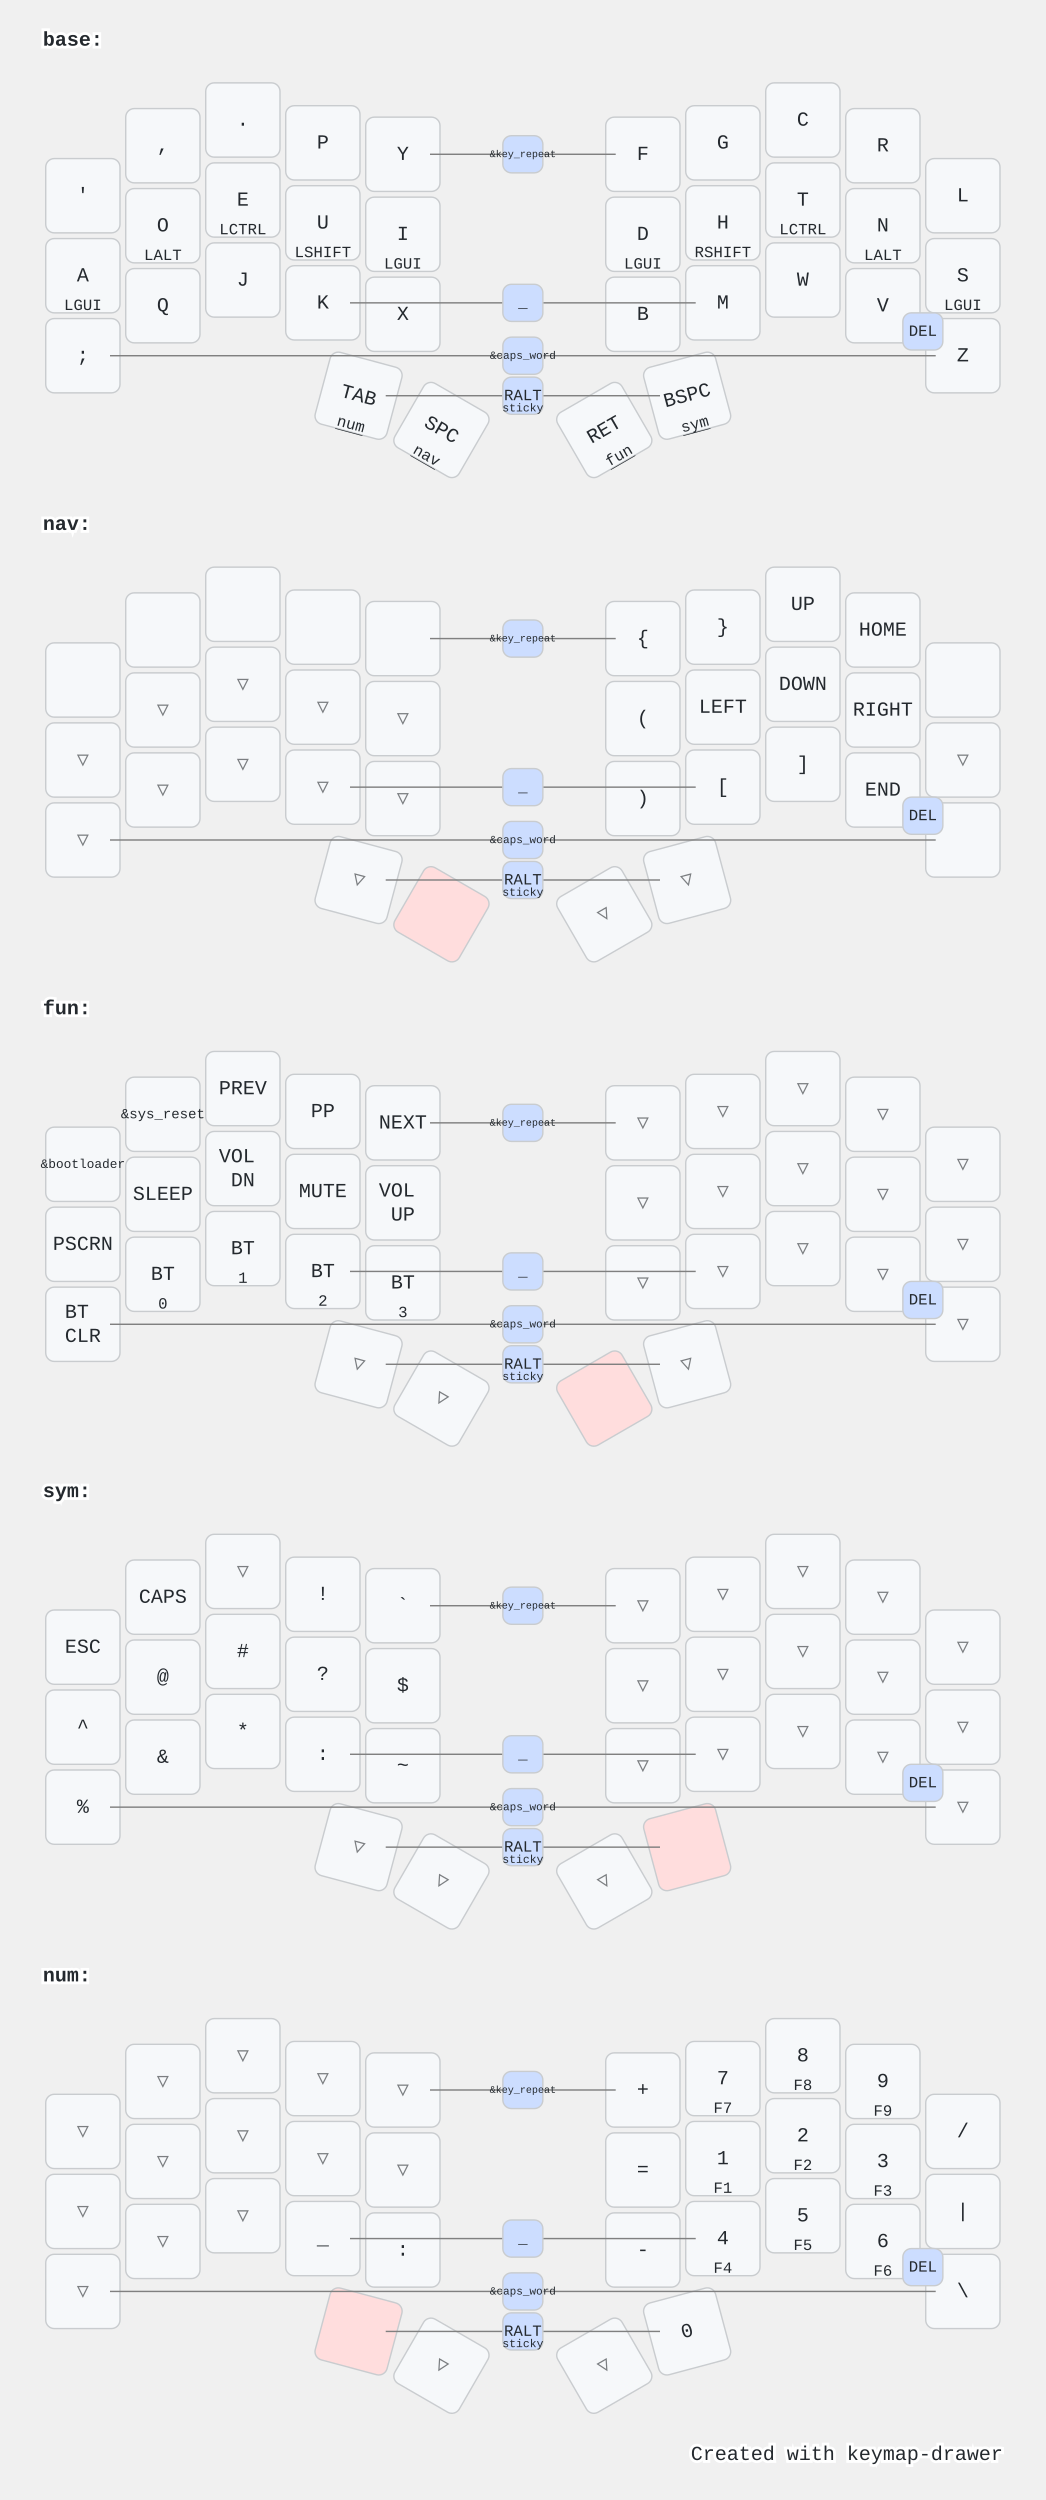
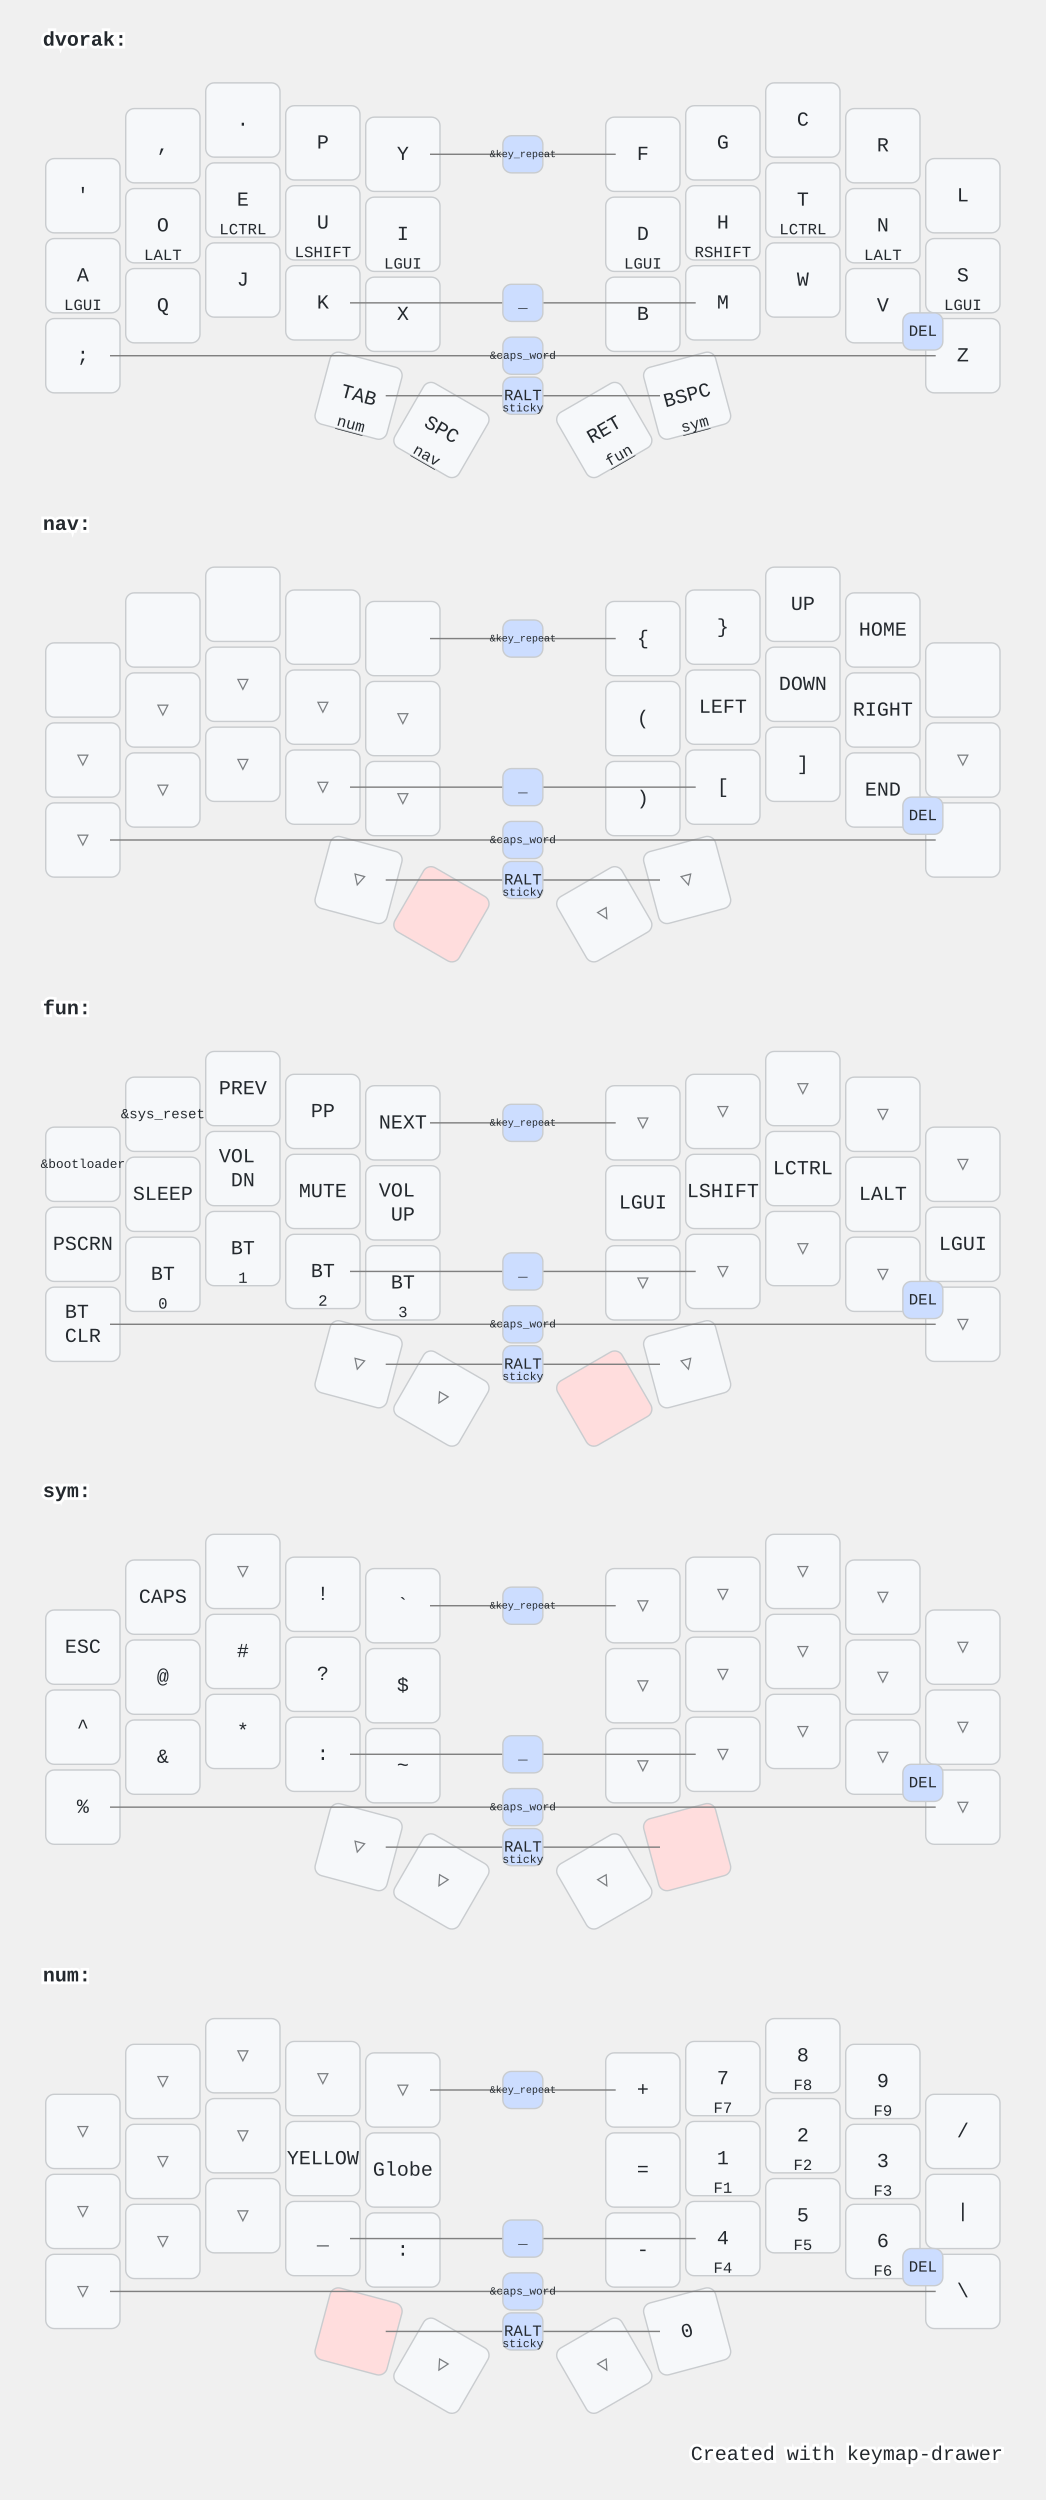
<svg xmlns="http://www.w3.org/2000/svg" width="732" height="1750" viewBox="0 0 732 1750" class="keymap">
  <style>/* inherit to force styles through use tags */
svg path {
    fill: inherit;
}

/* font and background color specifications */
svg.keymap {
    font-family: SFMono-Regular,Consolas,Liberation Mono,Menlo,monospace;
    font-size: 14px;
    font-kerning: normal;
    text-rendering: optimizeLegibility;
    fill: #24292e;
}

/* default key styling */
rect.key {
    fill: #f6f8fa;
}

rect.key, rect.combo {
    stroke: #c9cccf;
    stroke-width: 1;
}

/* default key side styling, only used is draw_key_sides is set */
rect.side {
    filter: brightness(90%);
}

/* color accent for combo boxes */
rect.combo, rect.combo-separate {
    fill: #cdf;
}

/* color accent for held keys */
rect.held, rect.combo.held {
    fill: #fdd;
}

/* color accent for ghost (optional) keys */
rect.ghost, rect.combo.ghost {
    stroke-dasharray: 4, 4;
    stroke-width: 2;
}

text {
    text-anchor: middle;
    dominant-baseline: middle;
}

/* styling for layer labels */
text.label {
    font-weight: bold;
    text-anchor: start;
    stroke: white;
    stroke-width: 4;
    paint-order: stroke;
}

/* styling for optional footer */
text.footer {
    text-anchor: end;
    dominant-baseline: auto;
    stroke: white;
    stroke-width: 4;
    paint-order: stroke;
}

- /* styling for combo tap, and key hold/shifted label text */
- text.combo, text.hold, text.shifted {
+ /* styling for combo tap, and key non-tap label text */
+ text.combo, text.hold, text.shifted, text.left, text.right {
    font-size: 11px;
}

text.hold {
    text-anchor: middle;
    dominant-baseline: auto;
}

text.shifted {
    text-anchor: middle;
    dominant-baseline: hanging;
}

+ text.left {
+     text-anchor: start;
+ }
+ 
+ text.right {
+     text-anchor: end;
+ }
+ 
text.layer-activator {
    text-decoration: underline;
}

/* styling for hold/shifted label text in combo box */
- text.combo.hold, text.combo.shifted {
+ text.combo.hold, text.combo.shifted, text.combo.left, text.combo.right {
    font-size: 8px;
}

/* lighter symbol for transparent keys */
text.trans {
    fill: #7b7e81;
}

/* styling for combo dendrons */
path.combo {
    stroke-width: 1;
    stroke: gray;
    fill: none;
}

/* Start Tabler Icons Cleanup */
/* cannot use height/width with glyphs */
.icon-tabler &gt; path {
    fill: inherit;
    stroke: inherit;
    stroke-width: 2;
}
/* hide tabler's default box */
.icon-tabler &gt; path[stroke="none"][fill="none"] {
    visibility: hidden;
}
/* End Tabler Icons Cleanup */

@media (prefers-color-scheme: dark) {
svg.keymap { fill: #d1d6db; }
rect.key { fill: #3f4750; }
rect.key, rect.combo { stroke: #60666c; }
rect.combo, rect.combo-separate { fill: #1f3d7a; }
rect.held, rect.combo.held { fill: #854747; }
text.label, text.footer { stroke: black; }
text.trans { fill: #7e8184; }
path.combo { stroke: #7f7f7f; }

}</style>
-   <g transform="translate(30, 0)" class="layer-base">
-     <text x="0" y="28" class="label" id="base">base:</text>
+   <g transform="translate(30, 0)" class="layer-dvorak">
+     <text x="0" y="28" class="label" id="dvorak">dvorak:</text>
    <g transform="translate(0, 56)">
      <g transform="translate(28, 81)" class="key keypos-0">
        <rect rx="6" ry="6" x="-26" y="-26" width="52" height="52" class="key" />
        <text x="0" y="0" class="key tap">'</text>
      </g>
      <g transform="translate(84, 46)" class="key keypos-1">
        <rect rx="6" ry="6" x="-26" y="-26" width="52" height="52" class="key" />
        <text x="0" y="0" class="key tap">,</text>
      </g>
      <g transform="translate(140, 28)" class="key keypos-2">
        <rect rx="6" ry="6" x="-26" y="-26" width="52" height="52" class="key" />
        <text x="0" y="0" class="key tap">.</text>
      </g>
      <g transform="translate(196, 44)" class="key keypos-3">
        <rect rx="6" ry="6" x="-26" y="-26" width="52" height="52" class="key" />
        <text x="0" y="0" class="key tap">P</text>
      </g>
      <g transform="translate(252, 52)" class="key keypos-4">
        <rect rx="6" ry="6" x="-26" y="-26" width="52" height="52" class="key" />
        <text x="0" y="0" class="key tap">Y</text>
      </g>
      <g transform="translate(420, 52)" class="key keypos-5">
        <rect rx="6" ry="6" x="-26" y="-26" width="52" height="52" class="key" />
        <text x="0" y="0" class="key tap">F</text>
      </g>
      <g transform="translate(476, 44)" class="key keypos-6">
        <rect rx="6" ry="6" x="-26" y="-26" width="52" height="52" class="key" />
        <text x="0" y="0" class="key tap">G</text>
      </g>
      <g transform="translate(532, 28)" class="key keypos-7">
        <rect rx="6" ry="6" x="-26" y="-26" width="52" height="52" class="key" />
        <text x="0" y="0" class="key tap">C</text>
      </g>
      <g transform="translate(588, 46)" class="key keypos-8">
        <rect rx="6" ry="6" x="-26" y="-26" width="52" height="52" class="key" />
        <text x="0" y="0" class="key tap">R</text>
      </g>
      <g transform="translate(644, 81)" class="key keypos-9">
        <rect rx="6" ry="6" x="-26" y="-26" width="52" height="52" class="key" />
        <text x="0" y="0" class="key tap">L</text>
      </g>
      <g transform="translate(28, 137)" class="key keypos-10">
        <rect rx="6" ry="6" x="-26" y="-26" width="52" height="52" class="key" />
        <text x="0" y="0" class="key tap">A</text>
        <text x="0" y="24" class="key hold">LGUI</text>
      </g>
      <g transform="translate(84, 102)" class="key keypos-11">
        <rect rx="6" ry="6" x="-26" y="-26" width="52" height="52" class="key" />
        <text x="0" y="0" class="key tap">O</text>
        <text x="0" y="24" class="key hold">LALT</text>
      </g>
      <g transform="translate(140, 84)" class="key keypos-12">
        <rect rx="6" ry="6" x="-26" y="-26" width="52" height="52" class="key" />
        <text x="0" y="0" class="key tap">E</text>
        <text x="0" y="24" class="key hold">LCTRL</text>
      </g>
      <g transform="translate(196, 100)" class="key keypos-13">
        <rect rx="6" ry="6" x="-26" y="-26" width="52" height="52" class="key" />
        <text x="0" y="0" class="key tap">U</text>
        <text x="0" y="24" class="key hold">LSHIFT</text>
      </g>
      <g transform="translate(252, 108)" class="key keypos-14">
        <rect rx="6" ry="6" x="-26" y="-26" width="52" height="52" class="key" />
        <text x="0" y="0" class="key tap">I</text>
        <text x="0" y="24" class="key hold">LGUI</text>
      </g>
      <g transform="translate(420, 108)" class="key keypos-15">
        <rect rx="6" ry="6" x="-26" y="-26" width="52" height="52" class="key" />
        <text x="0" y="0" class="key tap">D</text>
        <text x="0" y="24" class="key hold">LGUI</text>
      </g>
      <g transform="translate(476, 100)" class="key keypos-16">
        <rect rx="6" ry="6" x="-26" y="-26" width="52" height="52" class="key" />
        <text x="0" y="0" class="key tap">H</text>
        <text x="0" y="24" class="key hold">RSHIFT</text>
      </g>
      <g transform="translate(532, 84)" class="key keypos-17">
        <rect rx="6" ry="6" x="-26" y="-26" width="52" height="52" class="key" />
        <text x="0" y="0" class="key tap">T</text>
        <text x="0" y="24" class="key hold">LCTRL</text>
      </g>
      <g transform="translate(588, 102)" class="key keypos-18">
        <rect rx="6" ry="6" x="-26" y="-26" width="52" height="52" class="key" />
        <text x="0" y="0" class="key tap">N</text>
        <text x="0" y="24" class="key hold">LALT</text>
      </g>
      <g transform="translate(644, 137)" class="key keypos-19">
        <rect rx="6" ry="6" x="-26" y="-26" width="52" height="52" class="key" />
        <text x="0" y="0" class="key tap">S</text>
        <text x="0" y="24" class="key hold">LGUI</text>
      </g>
      <g transform="translate(28, 193)" class="key keypos-20">
        <rect rx="6" ry="6" x="-26" y="-26" width="52" height="52" class="key" />
        <text x="0" y="0" class="key tap">;</text>
      </g>
      <g transform="translate(84, 158)" class="key keypos-21">
        <rect rx="6" ry="6" x="-26" y="-26" width="52" height="52" class="key" />
        <text x="0" y="0" class="key tap">Q</text>
      </g>
      <g transform="translate(140, 140)" class="key keypos-22">
        <rect rx="6" ry="6" x="-26" y="-26" width="52" height="52" class="key" />
        <text x="0" y="0" class="key tap">J</text>
      </g>
      <g transform="translate(196, 156)" class="key keypos-23">
        <rect rx="6" ry="6" x="-26" y="-26" width="52" height="52" class="key" />
        <text x="0" y="0" class="key tap">K</text>
      </g>
      <g transform="translate(252, 164)" class="key keypos-24">
        <rect rx="6" ry="6" x="-26" y="-26" width="52" height="52" class="key" />
        <text x="0" y="0" class="key tap">X</text>
      </g>
      <g transform="translate(420, 164)" class="key keypos-25">
        <rect rx="6" ry="6" x="-26" y="-26" width="52" height="52" class="key" />
        <text x="0" y="0" class="key tap">B</text>
      </g>
      <g transform="translate(476, 156)" class="key keypos-26">
        <rect rx="6" ry="6" x="-26" y="-26" width="52" height="52" class="key" />
        <text x="0" y="0" class="key tap">M</text>
      </g>
      <g transform="translate(532, 140)" class="key keypos-27">
        <rect rx="6" ry="6" x="-26" y="-26" width="52" height="52" class="key" />
        <text x="0" y="0" class="key tap">W</text>
      </g>
      <g transform="translate(588, 158)" class="key keypos-28">
        <rect rx="6" ry="6" x="-26" y="-26" width="52" height="52" class="key" />
        <text x="0" y="0" class="key tap">V</text>
      </g>
      <g transform="translate(644, 193)" class="key keypos-29">
        <rect rx="6" ry="6" x="-26" y="-26" width="52" height="52" class="key" />
        <text x="0" y="0" class="key tap">Z</text>
      </g>
      <g transform="translate(221, 221) rotate(15.0)" class="key keypos-30">
        <rect rx="6" ry="6" x="-26" y="-26" width="52" height="52" class="key" />
        <text x="0" y="0" class="key tap">TAB</text>
        <a href="#num">
          <text x="0" y="24" class="key hold layer-activator">num</text>
        </a>
      </g>
      <g transform="translate(279, 245) rotate(30.0)" class="key keypos-31">
        <rect rx="6" ry="6" x="-26" y="-26" width="52" height="52" class="key" />
        <text x="0" y="0" class="key tap">SPC</text>
        <a href="#nav">
          <text x="0" y="24" class="key hold layer-activator">nav</text>
        </a>
      </g>
      <g transform="translate(393, 245) rotate(-30.0)" class="key keypos-32">
        <rect rx="6" ry="6" x="-26" y="-26" width="52" height="52" class="key" />
        <text x="0" y="0" class="key tap">RET</text>
        <a href="#fun">
          <text x="0" y="24" class="key hold layer-activator">fun</text>
        </a>
      </g>
      <g transform="translate(451, 221) rotate(-15.0)" class="key keypos-33">
        <rect rx="6" ry="6" x="-26" y="-26" width="52" height="52" class="key" />
        <text x="0" y="0" class="key tap">BSPC</text>
        <a href="#sym">
          <text x="0" y="24" class="key hold layer-activator">sym</text>
        </a>
      </g>
      <g class="combo combopos-0">
        <path d="M336,193 l-289,0" class="combo" />
        <path d="M336,193 l289,0" class="combo" />
        <rect rx="6" ry="6" x="322" y="180" width="28" height="26" class="combo" />
        <text x="336" y="193" class="combo tap">
          <tspan style="font-size: 70%">&amp;caps_word</tspan>
        </text>
      </g>
      <g class="combo combopos-1">
        <path d="M336,52 l-65,0" class="combo" />
        <path d="M336,52 l65,0" class="combo" />
        <rect rx="6" ry="6" x="322" y="39" width="28" height="26" class="combo" />
        <text x="336" y="52" class="combo tap">
          <tspan style="font-size: 64%">&amp;key_repeat</tspan>
        </text>
      </g>
      <g class="combo combopos-2">
        <path d="M336,156 l-121,0" class="combo" />
        <path d="M336,156 l121,0" class="combo" />
        <rect rx="6" ry="6" x="322" y="143" width="28" height="26" class="combo" />
        <text x="336" y="156" class="combo tap">_</text>
      </g>
      <g class="combo combopos-3">
        <path d="M336,221 l-96,0" class="combo" />
        <path d="M336,221 l96,0" class="combo" />
        <rect rx="6" ry="6" x="322" y="208" width="28" height="26" class="combo" />
        <text x="336" y="221" class="combo tap">RALT</text>
        <text x="336" y="232" class="combo hold">sticky</text>
      </g>
      <g class="combo combopos-4">
        <rect rx="6" ry="6" x="602" y="163" width="28" height="26" class="combo" />
        <text x="616" y="176" class="combo tap">DEL</text>
      </g>
    </g>
  </g>
  <g transform="translate(30, 339)" class="layer-nav">
    <text x="0" y="28" class="label" id="nav">nav:</text>
    <g transform="translate(0, 56)">
      <g transform="translate(28, 81)" class="key keypos-0">
        <rect rx="6" ry="6" x="-26" y="-26" width="52" height="52" class="key" />
      </g>
      <g transform="translate(84, 46)" class="key keypos-1">
        <rect rx="6" ry="6" x="-26" y="-26" width="52" height="52" class="key" />
      </g>
      <g transform="translate(140, 28)" class="key keypos-2">
        <rect rx="6" ry="6" x="-26" y="-26" width="52" height="52" class="key" />
      </g>
      <g transform="translate(196, 44)" class="key keypos-3">
        <rect rx="6" ry="6" x="-26" y="-26" width="52" height="52" class="key" />
      </g>
      <g transform="translate(252, 52)" class="key keypos-4">
        <rect rx="6" ry="6" x="-26" y="-26" width="52" height="52" class="key" />
      </g>
      <g transform="translate(420, 52)" class="key keypos-5">
        <rect rx="6" ry="6" x="-26" y="-26" width="52" height="52" class="key" />
        <text x="0" y="0" class="key tap">{</text>
      </g>
      <g transform="translate(476, 44)" class="key keypos-6">
        <rect rx="6" ry="6" x="-26" y="-26" width="52" height="52" class="key" />
        <text x="0" y="0" class="key tap">}</text>
      </g>
      <g transform="translate(532, 28)" class="key keypos-7">
        <rect rx="6" ry="6" x="-26" y="-26" width="52" height="52" class="key" />
        <text x="0" y="0" class="key tap">UP</text>
      </g>
      <g transform="translate(588, 46)" class="key keypos-8">
        <rect rx="6" ry="6" x="-26" y="-26" width="52" height="52" class="key" />
        <text x="0" y="0" class="key tap">HOME</text>
      </g>
      <g transform="translate(644, 81)" class="key keypos-9">
        <rect rx="6" ry="6" x="-26" y="-26" width="52" height="52" class="key" />
      </g>
      <g transform="translate(28, 137)" class="key trans keypos-10">
        <rect rx="6" ry="6" x="-26" y="-26" width="52" height="52" class="key trans" />
        <text x="0" y="0" class="key trans tap">▽</text>
      </g>
      <g transform="translate(84, 102)" class="key trans keypos-11">
        <rect rx="6" ry="6" x="-26" y="-26" width="52" height="52" class="key trans" />
        <text x="0" y="0" class="key trans tap">▽</text>
      </g>
      <g transform="translate(140, 84)" class="key trans keypos-12">
        <rect rx="6" ry="6" x="-26" y="-26" width="52" height="52" class="key trans" />
        <text x="0" y="0" class="key trans tap">▽</text>
      </g>
      <g transform="translate(196, 100)" class="key trans keypos-13">
        <rect rx="6" ry="6" x="-26" y="-26" width="52" height="52" class="key trans" />
        <text x="0" y="0" class="key trans tap">▽</text>
      </g>
      <g transform="translate(252, 108)" class="key trans keypos-14">
        <rect rx="6" ry="6" x="-26" y="-26" width="52" height="52" class="key trans" />
        <text x="0" y="0" class="key trans tap">▽</text>
      </g>
      <g transform="translate(420, 108)" class="key keypos-15">
        <rect rx="6" ry="6" x="-26" y="-26" width="52" height="52" class="key" />
        <text x="0" y="0" class="key tap">(</text>
      </g>
      <g transform="translate(476, 100)" class="key keypos-16">
        <rect rx="6" ry="6" x="-26" y="-26" width="52" height="52" class="key" />
        <text x="0" y="0" class="key tap">LEFT</text>
      </g>
      <g transform="translate(532, 84)" class="key keypos-17">
        <rect rx="6" ry="6" x="-26" y="-26" width="52" height="52" class="key" />
        <text x="0" y="0" class="key tap">DOWN</text>
      </g>
      <g transform="translate(588, 102)" class="key keypos-18">
        <rect rx="6" ry="6" x="-26" y="-26" width="52" height="52" class="key" />
        <text x="0" y="0" class="key tap">RIGHT</text>
      </g>
      <g transform="translate(644, 137)" class="key trans keypos-19">
        <rect rx="6" ry="6" x="-26" y="-26" width="52" height="52" class="key trans" />
        <text x="0" y="0" class="key trans tap">▽</text>
      </g>
      <g transform="translate(28, 193)" class="key trans keypos-20">
        <rect rx="6" ry="6" x="-26" y="-26" width="52" height="52" class="key trans" />
        <text x="0" y="0" class="key trans tap">▽</text>
      </g>
      <g transform="translate(84, 158)" class="key trans keypos-21">
        <rect rx="6" ry="6" x="-26" y="-26" width="52" height="52" class="key trans" />
        <text x="0" y="0" class="key trans tap">▽</text>
      </g>
      <g transform="translate(140, 140)" class="key trans keypos-22">
        <rect rx="6" ry="6" x="-26" y="-26" width="52" height="52" class="key trans" />
        <text x="0" y="0" class="key trans tap">▽</text>
      </g>
      <g transform="translate(196, 156)" class="key trans keypos-23">
        <rect rx="6" ry="6" x="-26" y="-26" width="52" height="52" class="key trans" />
        <text x="0" y="0" class="key trans tap">▽</text>
      </g>
      <g transform="translate(252, 164)" class="key trans keypos-24">
        <rect rx="6" ry="6" x="-26" y="-26" width="52" height="52" class="key trans" />
        <text x="0" y="0" class="key trans tap">▽</text>
      </g>
      <g transform="translate(420, 164)" class="key keypos-25">
        <rect rx="6" ry="6" x="-26" y="-26" width="52" height="52" class="key" />
        <text x="0" y="0" class="key tap">)</text>
      </g>
      <g transform="translate(476, 156)" class="key keypos-26">
        <rect rx="6" ry="6" x="-26" y="-26" width="52" height="52" class="key" />
        <text x="0" y="0" class="key tap">[</text>
      </g>
      <g transform="translate(532, 140)" class="key keypos-27">
        <rect rx="6" ry="6" x="-26" y="-26" width="52" height="52" class="key" />
        <text x="0" y="0" class="key tap">]</text>
      </g>
      <g transform="translate(588, 158)" class="key keypos-28">
        <rect rx="6" ry="6" x="-26" y="-26" width="52" height="52" class="key" />
        <text x="0" y="0" class="key tap">END</text>
      </g>
      <g transform="translate(644, 193)" class="key keypos-29">
        <rect rx="6" ry="6" x="-26" y="-26" width="52" height="52" class="key" />
      </g>
      <g transform="translate(221, 221) rotate(15.0)" class="key trans keypos-30">
        <rect rx="6" ry="6" x="-26" y="-26" width="52" height="52" class="key trans" />
        <text x="0" y="0" class="key trans tap">▽</text>
      </g>
      <g transform="translate(279, 245) rotate(30.0)" class="key held keypos-31">
        <rect rx="6" ry="6" x="-26" y="-26" width="52" height="52" class="key held" />
      </g>
      <g transform="translate(393, 245) rotate(-30.0)" class="key trans keypos-32">
        <rect rx="6" ry="6" x="-26" y="-26" width="52" height="52" class="key trans" />
        <text x="0" y="0" class="key trans tap">▽</text>
      </g>
      <g transform="translate(451, 221) rotate(-15.0)" class="key trans keypos-33">
        <rect rx="6" ry="6" x="-26" y="-26" width="52" height="52" class="key trans" />
        <text x="0" y="0" class="key trans tap">▽</text>
      </g>
      <g class="combo combopos-0">
        <path d="M336,193 l-289,0" class="combo" />
        <path d="M336,193 l289,0" class="combo" />
        <rect rx="6" ry="6" x="322" y="180" width="28" height="26" class="combo" />
        <text x="336" y="193" class="combo tap">
          <tspan style="font-size: 70%">&amp;caps_word</tspan>
        </text>
      </g>
      <g class="combo combopos-1">
        <path d="M336,52 l-65,0" class="combo" />
        <path d="M336,52 l65,0" class="combo" />
        <rect rx="6" ry="6" x="322" y="39" width="28" height="26" class="combo" />
        <text x="336" y="52" class="combo tap">
          <tspan style="font-size: 64%">&amp;key_repeat</tspan>
        </text>
      </g>
      <g class="combo combopos-2">
        <path d="M336,156 l-121,0" class="combo" />
        <path d="M336,156 l121,0" class="combo" />
        <rect rx="6" ry="6" x="322" y="143" width="28" height="26" class="combo" />
        <text x="336" y="156" class="combo tap">_</text>
      </g>
      <g class="combo combopos-3">
        <path d="M336,221 l-96,0" class="combo" />
        <path d="M336,221 l96,0" class="combo" />
        <rect rx="6" ry="6" x="322" y="208" width="28" height="26" class="combo" />
        <text x="336" y="221" class="combo tap">RALT</text>
        <text x="336" y="232" class="combo hold">sticky</text>
      </g>
      <g class="combo combopos-4">
        <rect rx="6" ry="6" x="602" y="163" width="28" height="26" class="combo" />
        <text x="616" y="176" class="combo tap">DEL</text>
      </g>
    </g>
  </g>
  <g transform="translate(30, 678)" class="layer-fun">
    <text x="0" y="28" class="label" id="fun">fun:</text>
    <g transform="translate(0, 56)">
      <g transform="translate(28, 81)" class="key keypos-0">
        <rect rx="6" ry="6" x="-26" y="-26" width="52" height="52" class="key" />
        <text x="0" y="0" class="key tap">
          <tspan style="font-size: 64%">&amp;bootloader</tspan>
        </text>
      </g>
      <g transform="translate(84, 46)" class="key keypos-1">
        <rect rx="6" ry="6" x="-26" y="-26" width="52" height="52" class="key" />
        <text x="0" y="0" class="key tap">
          <tspan style="font-size: 70%">&amp;sys_reset</tspan>
        </text>
      </g>
      <g transform="translate(140, 28)" class="key keypos-2">
        <rect rx="6" ry="6" x="-26" y="-26" width="52" height="52" class="key" />
        <text x="0" y="0" class="key tap">PREV</text>
      </g>
      <g transform="translate(196, 44)" class="key keypos-3">
        <rect rx="6" ry="6" x="-26" y="-26" width="52" height="52" class="key" />
        <text x="0" y="0" class="key tap">PP</text>
      </g>
      <g transform="translate(252, 52)" class="key keypos-4">
        <rect rx="6" ry="6" x="-26" y="-26" width="52" height="52" class="key" />
        <text x="0" y="0" class="key tap">NEXT</text>
      </g>
      <g transform="translate(420, 52)" class="key trans keypos-5">
        <rect rx="6" ry="6" x="-26" y="-26" width="52" height="52" class="key trans" />
        <text x="0" y="0" class="key trans tap">▽</text>
      </g>
      <g transform="translate(476, 44)" class="key trans keypos-6">
        <rect rx="6" ry="6" x="-26" y="-26" width="52" height="52" class="key trans" />
        <text x="0" y="0" class="key trans tap">▽</text>
      </g>
      <g transform="translate(532, 28)" class="key trans keypos-7">
        <rect rx="6" ry="6" x="-26" y="-26" width="52" height="52" class="key trans" />
        <text x="0" y="0" class="key trans tap">▽</text>
      </g>
      <g transform="translate(588, 46)" class="key trans keypos-8">
        <rect rx="6" ry="6" x="-26" y="-26" width="52" height="52" class="key trans" />
        <text x="0" y="0" class="key trans tap">▽</text>
      </g>
      <g transform="translate(644, 81)" class="key trans keypos-9">
        <rect rx="6" ry="6" x="-26" y="-26" width="52" height="52" class="key trans" />
        <text x="0" y="0" class="key trans tap">▽</text>
      </g>
      <g transform="translate(28, 137)" class="key keypos-10">
        <rect rx="6" ry="6" x="-26" y="-26" width="52" height="52" class="key" />
        <text x="0" y="0" class="key tap">PSCRN</text>
      </g>
      <g transform="translate(84, 102)" class="key keypos-11">
        <rect rx="6" ry="6" x="-26" y="-26" width="52" height="52" class="key" />
        <text x="0" y="0" class="key tap">SLEEP</text>
      </g>
      <g transform="translate(140, 84)" class="key keypos-12">
        <rect rx="6" ry="6" x="-26" y="-26" width="52" height="52" class="key" />
        <text x="0" y="0" class="key tap">
          <tspan x="0" dy="-0.6em">VOL</tspan>
          <tspan x="0" dy="1.2em">DN</tspan>
        </text>
      </g>
      <g transform="translate(196, 100)" class="key keypos-13">
        <rect rx="6" ry="6" x="-26" y="-26" width="52" height="52" class="key" />
        <text x="0" y="0" class="key tap">MUTE</text>
      </g>
      <g transform="translate(252, 108)" class="key keypos-14">
        <rect rx="6" ry="6" x="-26" y="-26" width="52" height="52" class="key" />
        <text x="0" y="0" class="key tap">
          <tspan x="0" dy="-0.6em">VOL</tspan>
          <tspan x="0" dy="1.2em">UP</tspan>
        </text>
      </g>
-       <g transform="translate(420, 108)" class="key trans keypos-15">
-         <rect rx="6" ry="6" x="-26" y="-26" width="52" height="52" class="key trans" />
-         <text x="0" y="0" class="key trans tap">▽</text>
-       </g>
-       <g transform="translate(476, 100)" class="key trans keypos-16">
-         <rect rx="6" ry="6" x="-26" y="-26" width="52" height="52" class="key trans" />
-         <text x="0" y="0" class="key trans tap">▽</text>
-       </g>
-       <g transform="translate(532, 84)" class="key trans keypos-17">
-         <rect rx="6" ry="6" x="-26" y="-26" width="52" height="52" class="key trans" />
-         <text x="0" y="0" class="key trans tap">▽</text>
-       </g>
-       <g transform="translate(588, 102)" class="key trans keypos-18">
-         <rect rx="6" ry="6" x="-26" y="-26" width="52" height="52" class="key trans" />
-         <text x="0" y="0" class="key trans tap">▽</text>
-       </g>
-       <g transform="translate(644, 137)" class="key trans keypos-19">
-         <rect rx="6" ry="6" x="-26" y="-26" width="52" height="52" class="key trans" />
-         <text x="0" y="0" class="key trans tap">▽</text>
+       <g transform="translate(420, 108)" class="key keypos-15">
+         <rect rx="6" ry="6" x="-26" y="-26" width="52" height="52" class="key" />
+         <text x="0" y="0" class="key tap">LGUI</text>
+       </g>
+       <g transform="translate(476, 100)" class="key keypos-16">
+         <rect rx="6" ry="6" x="-26" y="-26" width="52" height="52" class="key" />
+         <text x="0" y="0" class="key tap">LSHIFT</text>
+       </g>
+       <g transform="translate(532, 84)" class="key keypos-17">
+         <rect rx="6" ry="6" x="-26" y="-26" width="52" height="52" class="key" />
+         <text x="0" y="0" class="key tap">LCTRL</text>
+       </g>
+       <g transform="translate(588, 102)" class="key keypos-18">
+         <rect rx="6" ry="6" x="-26" y="-26" width="52" height="52" class="key" />
+         <text x="0" y="0" class="key tap">LALT</text>
+       </g>
+       <g transform="translate(644, 137)" class="key keypos-19">
+         <rect rx="6" ry="6" x="-26" y="-26" width="52" height="52" class="key" />
+         <text x="0" y="0" class="key tap">LGUI</text>
      </g>
      <g transform="translate(28, 193)" class="key keypos-20">
        <rect rx="6" ry="6" x="-26" y="-26" width="52" height="52" class="key" />
        <text x="0" y="0" class="key tap">
          <tspan x="0" dy="-0.6em">BT</tspan>
          <tspan x="0" dy="1.2em">CLR</tspan>
        </text>
      </g>
      <g transform="translate(84, 158)" class="key keypos-21">
        <rect rx="6" ry="6" x="-26" y="-26" width="52" height="52" class="key" />
        <text x="0" y="0" class="key tap">BT</text>
        <text x="0" y="24" class="key hold">0</text>
      </g>
      <g transform="translate(140, 140)" class="key keypos-22">
        <rect rx="6" ry="6" x="-26" y="-26" width="52" height="52" class="key" />
        <text x="0" y="0" class="key tap">BT</text>
        <text x="0" y="24" class="key hold">1</text>
      </g>
      <g transform="translate(196, 156)" class="key keypos-23">
        <rect rx="6" ry="6" x="-26" y="-26" width="52" height="52" class="key" />
        <text x="0" y="0" class="key tap">BT</text>
        <text x="0" y="24" class="key hold">2</text>
      </g>
      <g transform="translate(252, 164)" class="key keypos-24">
        <rect rx="6" ry="6" x="-26" y="-26" width="52" height="52" class="key" />
        <text x="0" y="0" class="key tap">BT</text>
        <text x="0" y="24" class="key hold">3</text>
      </g>
      <g transform="translate(420, 164)" class="key trans keypos-25">
        <rect rx="6" ry="6" x="-26" y="-26" width="52" height="52" class="key trans" />
        <text x="0" y="0" class="key trans tap">▽</text>
      </g>
      <g transform="translate(476, 156)" class="key trans keypos-26">
        <rect rx="6" ry="6" x="-26" y="-26" width="52" height="52" class="key trans" />
        <text x="0" y="0" class="key trans tap">▽</text>
      </g>
      <g transform="translate(532, 140)" class="key trans keypos-27">
        <rect rx="6" ry="6" x="-26" y="-26" width="52" height="52" class="key trans" />
        <text x="0" y="0" class="key trans tap">▽</text>
      </g>
      <g transform="translate(588, 158)" class="key trans keypos-28">
        <rect rx="6" ry="6" x="-26" y="-26" width="52" height="52" class="key trans" />
        <text x="0" y="0" class="key trans tap">▽</text>
      </g>
      <g transform="translate(644, 193)" class="key trans keypos-29">
        <rect rx="6" ry="6" x="-26" y="-26" width="52" height="52" class="key trans" />
        <text x="0" y="0" class="key trans tap">▽</text>
      </g>
      <g transform="translate(221, 221) rotate(15.0)" class="key trans keypos-30">
        <rect rx="6" ry="6" x="-26" y="-26" width="52" height="52" class="key trans" />
        <text x="0" y="0" class="key trans tap">▽</text>
      </g>
      <g transform="translate(279, 245) rotate(30.0)" class="key trans keypos-31">
        <rect rx="6" ry="6" x="-26" y="-26" width="52" height="52" class="key trans" />
        <text x="0" y="0" class="key trans tap">▽</text>
      </g>
      <g transform="translate(393, 245) rotate(-30.0)" class="key held keypos-32">
        <rect rx="6" ry="6" x="-26" y="-26" width="52" height="52" class="key held" />
      </g>
      <g transform="translate(451, 221) rotate(-15.0)" class="key trans keypos-33">
        <rect rx="6" ry="6" x="-26" y="-26" width="52" height="52" class="key trans" />
        <text x="0" y="0" class="key trans tap">▽</text>
      </g>
      <g class="combo combopos-0">
        <path d="M336,193 l-289,0" class="combo" />
        <path d="M336,193 l289,0" class="combo" />
        <rect rx="6" ry="6" x="322" y="180" width="28" height="26" class="combo" />
        <text x="336" y="193" class="combo tap">
          <tspan style="font-size: 70%">&amp;caps_word</tspan>
        </text>
      </g>
      <g class="combo combopos-1">
        <path d="M336,52 l-65,0" class="combo" />
        <path d="M336,52 l65,0" class="combo" />
        <rect rx="6" ry="6" x="322" y="39" width="28" height="26" class="combo" />
        <text x="336" y="52" class="combo tap">
          <tspan style="font-size: 64%">&amp;key_repeat</tspan>
        </text>
      </g>
      <g class="combo combopos-2">
        <path d="M336,156 l-121,0" class="combo" />
        <path d="M336,156 l121,0" class="combo" />
        <rect rx="6" ry="6" x="322" y="143" width="28" height="26" class="combo" />
        <text x="336" y="156" class="combo tap">_</text>
      </g>
      <g class="combo combopos-3">
        <path d="M336,221 l-96,0" class="combo" />
        <path d="M336,221 l96,0" class="combo" />
        <rect rx="6" ry="6" x="322" y="208" width="28" height="26" class="combo" />
        <text x="336" y="221" class="combo tap">RALT</text>
        <text x="336" y="232" class="combo hold">sticky</text>
      </g>
      <g class="combo combopos-4">
        <rect rx="6" ry="6" x="602" y="163" width="28" height="26" class="combo" />
        <text x="616" y="176" class="combo tap">DEL</text>
      </g>
    </g>
  </g>
  <g transform="translate(30, 1016)" class="layer-sym">
    <text x="0" y="28" class="label" id="sym">sym:</text>
    <g transform="translate(0, 56)">
      <g transform="translate(28, 81)" class="key keypos-0">
        <rect rx="6" ry="6" x="-26" y="-26" width="52" height="52" class="key" />
        <text x="0" y="0" class="key tap">ESC</text>
      </g>
      <g transform="translate(84, 46)" class="key keypos-1">
        <rect rx="6" ry="6" x="-26" y="-26" width="52" height="52" class="key" />
        <text x="0" y="0" class="key tap">CAPS</text>
      </g>
      <g transform="translate(140, 28)" class="key trans keypos-2">
        <rect rx="6" ry="6" x="-26" y="-26" width="52" height="52" class="key trans" />
        <text x="0" y="0" class="key trans tap">▽</text>
      </g>
      <g transform="translate(196, 44)" class="key keypos-3">
        <rect rx="6" ry="6" x="-26" y="-26" width="52" height="52" class="key" />
        <text x="0" y="0" class="key tap">!</text>
      </g>
      <g transform="translate(252, 52)" class="key keypos-4">
        <rect rx="6" ry="6" x="-26" y="-26" width="52" height="52" class="key" />
        <text x="0" y="0" class="key tap">`</text>
      </g>
      <g transform="translate(420, 52)" class="key trans keypos-5">
        <rect rx="6" ry="6" x="-26" y="-26" width="52" height="52" class="key trans" />
        <text x="0" y="0" class="key trans tap">▽</text>
      </g>
      <g transform="translate(476, 44)" class="key trans keypos-6">
        <rect rx="6" ry="6" x="-26" y="-26" width="52" height="52" class="key trans" />
        <text x="0" y="0" class="key trans tap">▽</text>
      </g>
      <g transform="translate(532, 28)" class="key trans keypos-7">
        <rect rx="6" ry="6" x="-26" y="-26" width="52" height="52" class="key trans" />
        <text x="0" y="0" class="key trans tap">▽</text>
      </g>
      <g transform="translate(588, 46)" class="key trans keypos-8">
        <rect rx="6" ry="6" x="-26" y="-26" width="52" height="52" class="key trans" />
        <text x="0" y="0" class="key trans tap">▽</text>
      </g>
      <g transform="translate(644, 81)" class="key trans keypos-9">
        <rect rx="6" ry="6" x="-26" y="-26" width="52" height="52" class="key trans" />
        <text x="0" y="0" class="key trans tap">▽</text>
      </g>
      <g transform="translate(28, 137)" class="key keypos-10">
        <rect rx="6" ry="6" x="-26" y="-26" width="52" height="52" class="key" />
        <text x="0" y="0" class="key tap">^</text>
      </g>
      <g transform="translate(84, 102)" class="key keypos-11">
        <rect rx="6" ry="6" x="-26" y="-26" width="52" height="52" class="key" />
        <text x="0" y="0" class="key tap">@</text>
      </g>
      <g transform="translate(140, 84)" class="key keypos-12">
        <rect rx="6" ry="6" x="-26" y="-26" width="52" height="52" class="key" />
        <text x="0" y="0" class="key tap">#</text>
      </g>
      <g transform="translate(196, 100)" class="key keypos-13">
        <rect rx="6" ry="6" x="-26" y="-26" width="52" height="52" class="key" />
        <text x="0" y="0" class="key tap">?</text>
      </g>
      <g transform="translate(252, 108)" class="key keypos-14">
        <rect rx="6" ry="6" x="-26" y="-26" width="52" height="52" class="key" />
        <text x="0" y="0" class="key tap">$</text>
      </g>
      <g transform="translate(420, 108)" class="key trans keypos-15">
        <rect rx="6" ry="6" x="-26" y="-26" width="52" height="52" class="key trans" />
        <text x="0" y="0" class="key trans tap">▽</text>
      </g>
      <g transform="translate(476, 100)" class="key trans keypos-16">
        <rect rx="6" ry="6" x="-26" y="-26" width="52" height="52" class="key trans" />
        <text x="0" y="0" class="key trans tap">▽</text>
      </g>
      <g transform="translate(532, 84)" class="key trans keypos-17">
        <rect rx="6" ry="6" x="-26" y="-26" width="52" height="52" class="key trans" />
        <text x="0" y="0" class="key trans tap">▽</text>
      </g>
      <g transform="translate(588, 102)" class="key trans keypos-18">
        <rect rx="6" ry="6" x="-26" y="-26" width="52" height="52" class="key trans" />
        <text x="0" y="0" class="key trans tap">▽</text>
      </g>
      <g transform="translate(644, 137)" class="key trans keypos-19">
        <rect rx="6" ry="6" x="-26" y="-26" width="52" height="52" class="key trans" />
        <text x="0" y="0" class="key trans tap">▽</text>
      </g>
      <g transform="translate(28, 193)" class="key keypos-20">
        <rect rx="6" ry="6" x="-26" y="-26" width="52" height="52" class="key" />
        <text x="0" y="0" class="key tap">%</text>
      </g>
      <g transform="translate(84, 158)" class="key keypos-21">
        <rect rx="6" ry="6" x="-26" y="-26" width="52" height="52" class="key" />
        <text x="0" y="0" class="key tap">&amp;</text>
      </g>
      <g transform="translate(140, 140)" class="key keypos-22">
        <rect rx="6" ry="6" x="-26" y="-26" width="52" height="52" class="key" />
        <text x="0" y="0" class="key tap">*</text>
      </g>
      <g transform="translate(196, 156)" class="key keypos-23">
        <rect rx="6" ry="6" x="-26" y="-26" width="52" height="52" class="key" />
        <text x="0" y="0" class="key tap">:</text>
      </g>
      <g transform="translate(252, 164)" class="key keypos-24">
        <rect rx="6" ry="6" x="-26" y="-26" width="52" height="52" class="key" />
        <text x="0" y="0" class="key tap">~</text>
      </g>
      <g transform="translate(420, 164)" class="key trans keypos-25">
        <rect rx="6" ry="6" x="-26" y="-26" width="52" height="52" class="key trans" />
        <text x="0" y="0" class="key trans tap">▽</text>
      </g>
      <g transform="translate(476, 156)" class="key trans keypos-26">
        <rect rx="6" ry="6" x="-26" y="-26" width="52" height="52" class="key trans" />
        <text x="0" y="0" class="key trans tap">▽</text>
      </g>
      <g transform="translate(532, 140)" class="key trans keypos-27">
        <rect rx="6" ry="6" x="-26" y="-26" width="52" height="52" class="key trans" />
        <text x="0" y="0" class="key trans tap">▽</text>
      </g>
      <g transform="translate(588, 158)" class="key trans keypos-28">
        <rect rx="6" ry="6" x="-26" y="-26" width="52" height="52" class="key trans" />
        <text x="0" y="0" class="key trans tap">▽</text>
      </g>
      <g transform="translate(644, 193)" class="key trans keypos-29">
        <rect rx="6" ry="6" x="-26" y="-26" width="52" height="52" class="key trans" />
        <text x="0" y="0" class="key trans tap">▽</text>
      </g>
      <g transform="translate(221, 221) rotate(15.0)" class="key trans keypos-30">
        <rect rx="6" ry="6" x="-26" y="-26" width="52" height="52" class="key trans" />
        <text x="0" y="0" class="key trans tap">▽</text>
      </g>
      <g transform="translate(279, 245) rotate(30.0)" class="key trans keypos-31">
        <rect rx="6" ry="6" x="-26" y="-26" width="52" height="52" class="key trans" />
        <text x="0" y="0" class="key trans tap">▽</text>
      </g>
      <g transform="translate(393, 245) rotate(-30.0)" class="key trans keypos-32">
        <rect rx="6" ry="6" x="-26" y="-26" width="52" height="52" class="key trans" />
        <text x="0" y="0" class="key trans tap">▽</text>
      </g>
      <g transform="translate(451, 221) rotate(-15.0)" class="key held keypos-33">
        <rect rx="6" ry="6" x="-26" y="-26" width="52" height="52" class="key held" />
      </g>
      <g class="combo combopos-0">
        <path d="M336,193 l-289,0" class="combo" />
        <path d="M336,193 l289,0" class="combo" />
        <rect rx="6" ry="6" x="322" y="180" width="28" height="26" class="combo" />
        <text x="336" y="193" class="combo tap">
          <tspan style="font-size: 70%">&amp;caps_word</tspan>
        </text>
      </g>
      <g class="combo combopos-1">
        <path d="M336,52 l-65,0" class="combo" />
        <path d="M336,52 l65,0" class="combo" />
        <rect rx="6" ry="6" x="322" y="39" width="28" height="26" class="combo" />
        <text x="336" y="52" class="combo tap">
          <tspan style="font-size: 64%">&amp;key_repeat</tspan>
        </text>
      </g>
      <g class="combo combopos-2">
        <path d="M336,156 l-121,0" class="combo" />
        <path d="M336,156 l121,0" class="combo" />
        <rect rx="6" ry="6" x="322" y="143" width="28" height="26" class="combo" />
        <text x="336" y="156" class="combo tap">_</text>
      </g>
      <g class="combo combopos-3">
        <path d="M336,221 l-96,0" class="combo" />
        <path d="M336,221 l96,0" class="combo" />
        <rect rx="6" ry="6" x="322" y="208" width="28" height="26" class="combo" />
        <text x="336" y="221" class="combo tap">RALT</text>
        <text x="336" y="232" class="combo hold">sticky</text>
      </g>
      <g class="combo combopos-4">
        <rect rx="6" ry="6" x="602" y="163" width="28" height="26" class="combo" />
        <text x="616" y="176" class="combo tap">DEL</text>
      </g>
    </g>
  </g>
  <g transform="translate(30, 1355)" class="layer-num">
    <text x="0" y="28" class="label" id="num">num:</text>
    <g transform="translate(0, 56)">
      <g transform="translate(28, 81)" class="key trans keypos-0">
        <rect rx="6" ry="6" x="-26" y="-26" width="52" height="52" class="key trans" />
        <text x="0" y="0" class="key trans tap">▽</text>
      </g>
      <g transform="translate(84, 46)" class="key trans keypos-1">
        <rect rx="6" ry="6" x="-26" y="-26" width="52" height="52" class="key trans" />
        <text x="0" y="0" class="key trans tap">▽</text>
      </g>
      <g transform="translate(140, 28)" class="key trans keypos-2">
        <rect rx="6" ry="6" x="-26" y="-26" width="52" height="52" class="key trans" />
        <text x="0" y="0" class="key trans tap">▽</text>
      </g>
      <g transform="translate(196, 44)" class="key trans keypos-3">
        <rect rx="6" ry="6" x="-26" y="-26" width="52" height="52" class="key trans" />
        <text x="0" y="0" class="key trans tap">▽</text>
      </g>
      <g transform="translate(252, 52)" class="key trans keypos-4">
        <rect rx="6" ry="6" x="-26" y="-26" width="52" height="52" class="key trans" />
        <text x="0" y="0" class="key trans tap">▽</text>
      </g>
      <g transform="translate(420, 52)" class="key keypos-5">
        <rect rx="6" ry="6" x="-26" y="-26" width="52" height="52" class="key" />
        <text x="0" y="0" class="key tap">+</text>
      </g>
      <g transform="translate(476, 44)" class="key keypos-6">
        <rect rx="6" ry="6" x="-26" y="-26" width="52" height="52" class="key" />
        <text x="0" y="0" class="key tap">7</text>
        <text x="0" y="24" class="key hold">F7</text>
      </g>
      <g transform="translate(532, 28)" class="key keypos-7">
        <rect rx="6" ry="6" x="-26" y="-26" width="52" height="52" class="key" />
        <text x="0" y="0" class="key tap">8</text>
        <text x="0" y="24" class="key hold">F8</text>
      </g>
      <g transform="translate(588, 46)" class="key keypos-8">
        <rect rx="6" ry="6" x="-26" y="-26" width="52" height="52" class="key" />
        <text x="0" y="0" class="key tap">9</text>
        <text x="0" y="24" class="key hold">F9</text>
      </g>
      <g transform="translate(644, 81)" class="key keypos-9">
        <rect rx="6" ry="6" x="-26" y="-26" width="52" height="52" class="key" />
        <text x="0" y="0" class="key tap">/</text>
      </g>
      <g transform="translate(28, 137)" class="key trans keypos-10">
        <rect rx="6" ry="6" x="-26" y="-26" width="52" height="52" class="key trans" />
        <text x="0" y="0" class="key trans tap">▽</text>
      </g>
      <g transform="translate(84, 102)" class="key trans keypos-11">
        <rect rx="6" ry="6" x="-26" y="-26" width="52" height="52" class="key trans" />
        <text x="0" y="0" class="key trans tap">▽</text>
      </g>
      <g transform="translate(140, 84)" class="key trans keypos-12">
        <rect rx="6" ry="6" x="-26" y="-26" width="52" height="52" class="key trans" />
        <text x="0" y="0" class="key trans tap">▽</text>
      </g>
-       <g transform="translate(196, 100)" class="key trans keypos-13">
-         <rect rx="6" ry="6" x="-26" y="-26" width="52" height="52" class="key trans" />
-         <text x="0" y="0" class="key trans tap">▽</text>
-       </g>
-       <g transform="translate(252, 108)" class="key trans keypos-14">
-         <rect rx="6" ry="6" x="-26" y="-26" width="52" height="52" class="key trans" />
-         <text x="0" y="0" class="key trans tap">▽</text>
+       <g transform="translate(196, 100)" class="key keypos-13">
+         <rect rx="6" ry="6" x="-26" y="-26" width="52" height="52" class="key" />
+         <text x="0" y="0" class="key tap">YELLOW</text>
+       </g>
+       <g transform="translate(252, 108)" class="key keypos-14">
+         <rect rx="6" ry="6" x="-26" y="-26" width="52" height="52" class="key" />
+         <text x="0" y="0" class="key tap">Globe</text>
      </g>
      <g transform="translate(420, 108)" class="key keypos-15">
        <rect rx="6" ry="6" x="-26" y="-26" width="52" height="52" class="key" />
        <text x="0" y="0" class="key tap">=</text>
      </g>
      <g transform="translate(476, 100)" class="key keypos-16">
        <rect rx="6" ry="6" x="-26" y="-26" width="52" height="52" class="key" />
        <text x="0" y="0" class="key tap">1</text>
        <text x="0" y="24" class="key hold">F1</text>
      </g>
      <g transform="translate(532, 84)" class="key keypos-17">
        <rect rx="6" ry="6" x="-26" y="-26" width="52" height="52" class="key" />
        <text x="0" y="0" class="key tap">2</text>
        <text x="0" y="24" class="key hold">F2</text>
      </g>
      <g transform="translate(588, 102)" class="key keypos-18">
        <rect rx="6" ry="6" x="-26" y="-26" width="52" height="52" class="key" />
        <text x="0" y="0" class="key tap">3</text>
        <text x="0" y="24" class="key hold">F3</text>
      </g>
      <g transform="translate(644, 137)" class="key keypos-19">
        <rect rx="6" ry="6" x="-26" y="-26" width="52" height="52" class="key" />
        <text x="0" y="0" class="key tap">|</text>
      </g>
      <g transform="translate(28, 193)" class="key trans keypos-20">
        <rect rx="6" ry="6" x="-26" y="-26" width="52" height="52" class="key trans" />
        <text x="0" y="0" class="key trans tap">▽</text>
      </g>
      <g transform="translate(84, 158)" class="key trans keypos-21">
        <rect rx="6" ry="6" x="-26" y="-26" width="52" height="52" class="key trans" />
        <text x="0" y="0" class="key trans tap">▽</text>
      </g>
      <g transform="translate(140, 140)" class="key trans keypos-22">
        <rect rx="6" ry="6" x="-26" y="-26" width="52" height="52" class="key trans" />
        <text x="0" y="0" class="key trans tap">▽</text>
      </g>
      <g transform="translate(196, 156)" class="key keypos-23">
        <rect rx="6" ry="6" x="-26" y="-26" width="52" height="52" class="key" />
        <text x="0" y="0" class="key tap">_</text>
      </g>
      <g transform="translate(252, 164)" class="key keypos-24">
        <rect rx="6" ry="6" x="-26" y="-26" width="52" height="52" class="key" />
        <text x="0" y="0" class="key tap">:</text>
      </g>
      <g transform="translate(420, 164)" class="key keypos-25">
        <rect rx="6" ry="6" x="-26" y="-26" width="52" height="52" class="key" />
        <text x="0" y="0" class="key tap">-</text>
      </g>
      <g transform="translate(476, 156)" class="key keypos-26">
        <rect rx="6" ry="6" x="-26" y="-26" width="52" height="52" class="key" />
        <text x="0" y="0" class="key tap">4</text>
        <text x="0" y="24" class="key hold">F4</text>
      </g>
      <g transform="translate(532, 140)" class="key keypos-27">
        <rect rx="6" ry="6" x="-26" y="-26" width="52" height="52" class="key" />
        <text x="0" y="0" class="key tap">5</text>
        <text x="0" y="24" class="key hold">F5</text>
      </g>
      <g transform="translate(588, 158)" class="key keypos-28">
        <rect rx="6" ry="6" x="-26" y="-26" width="52" height="52" class="key" />
        <text x="0" y="0" class="key tap">6</text>
        <text x="0" y="24" class="key hold">F6</text>
      </g>
      <g transform="translate(644, 193)" class="key keypos-29">
        <rect rx="6" ry="6" x="-26" y="-26" width="52" height="52" class="key" />
        <text x="0" y="0" class="key tap">\</text>
      </g>
      <g transform="translate(221, 221) rotate(15.0)" class="key held keypos-30">
        <rect rx="6" ry="6" x="-26" y="-26" width="52" height="52" class="key held" />
      </g>
      <g transform="translate(279, 245) rotate(30.0)" class="key trans keypos-31">
        <rect rx="6" ry="6" x="-26" y="-26" width="52" height="52" class="key trans" />
        <text x="0" y="0" class="key trans tap">▽</text>
      </g>
      <g transform="translate(393, 245) rotate(-30.0)" class="key trans keypos-32">
        <rect rx="6" ry="6" x="-26" y="-26" width="52" height="52" class="key trans" />
        <text x="0" y="0" class="key trans tap">▽</text>
      </g>
      <g transform="translate(451, 221) rotate(-15.0)" class="key keypos-33">
        <rect rx="6" ry="6" x="-26" y="-26" width="52" height="52" class="key" />
        <text x="0" y="0" class="key tap">0</text>
      </g>
      <g class="combo combopos-0">
        <path d="M336,193 l-289,0" class="combo" />
        <path d="M336,193 l289,0" class="combo" />
        <rect rx="6" ry="6" x="322" y="180" width="28" height="26" class="combo" />
        <text x="336" y="193" class="combo tap">
          <tspan style="font-size: 70%">&amp;caps_word</tspan>
        </text>
      </g>
      <g class="combo combopos-1">
        <path d="M336,52 l-65,0" class="combo" />
        <path d="M336,52 l65,0" class="combo" />
        <rect rx="6" ry="6" x="322" y="39" width="28" height="26" class="combo" />
        <text x="336" y="52" class="combo tap">
          <tspan style="font-size: 64%">&amp;key_repeat</tspan>
        </text>
      </g>
      <g class="combo combopos-2">
        <path d="M336,156 l-121,0" class="combo" />
        <path d="M336,156 l121,0" class="combo" />
        <rect rx="6" ry="6" x="322" y="143" width="28" height="26" class="combo" />
        <text x="336" y="156" class="combo tap">_</text>
      </g>
      <g class="combo combopos-3">
        <path d="M336,221 l-96,0" class="combo" />
        <path d="M336,221 l96,0" class="combo" />
        <rect rx="6" ry="6" x="322" y="208" width="28" height="26" class="combo" />
        <text x="336" y="221" class="combo tap">RALT</text>
        <text x="336" y="232" class="combo hold">sticky</text>
      </g>
      <g class="combo combopos-4">
        <rect rx="6" ry="6" x="602" y="163" width="28" height="26" class="combo" />
        <text x="616" y="176" class="combo tap">DEL</text>
      </g>
    </g>
  </g>
  <text x="702.0" y="1722.0" class="footer">Created with <a href="https://github.com/caksoylar/keymap-drawer">keymap-drawer</a>
  </text>
</svg>
